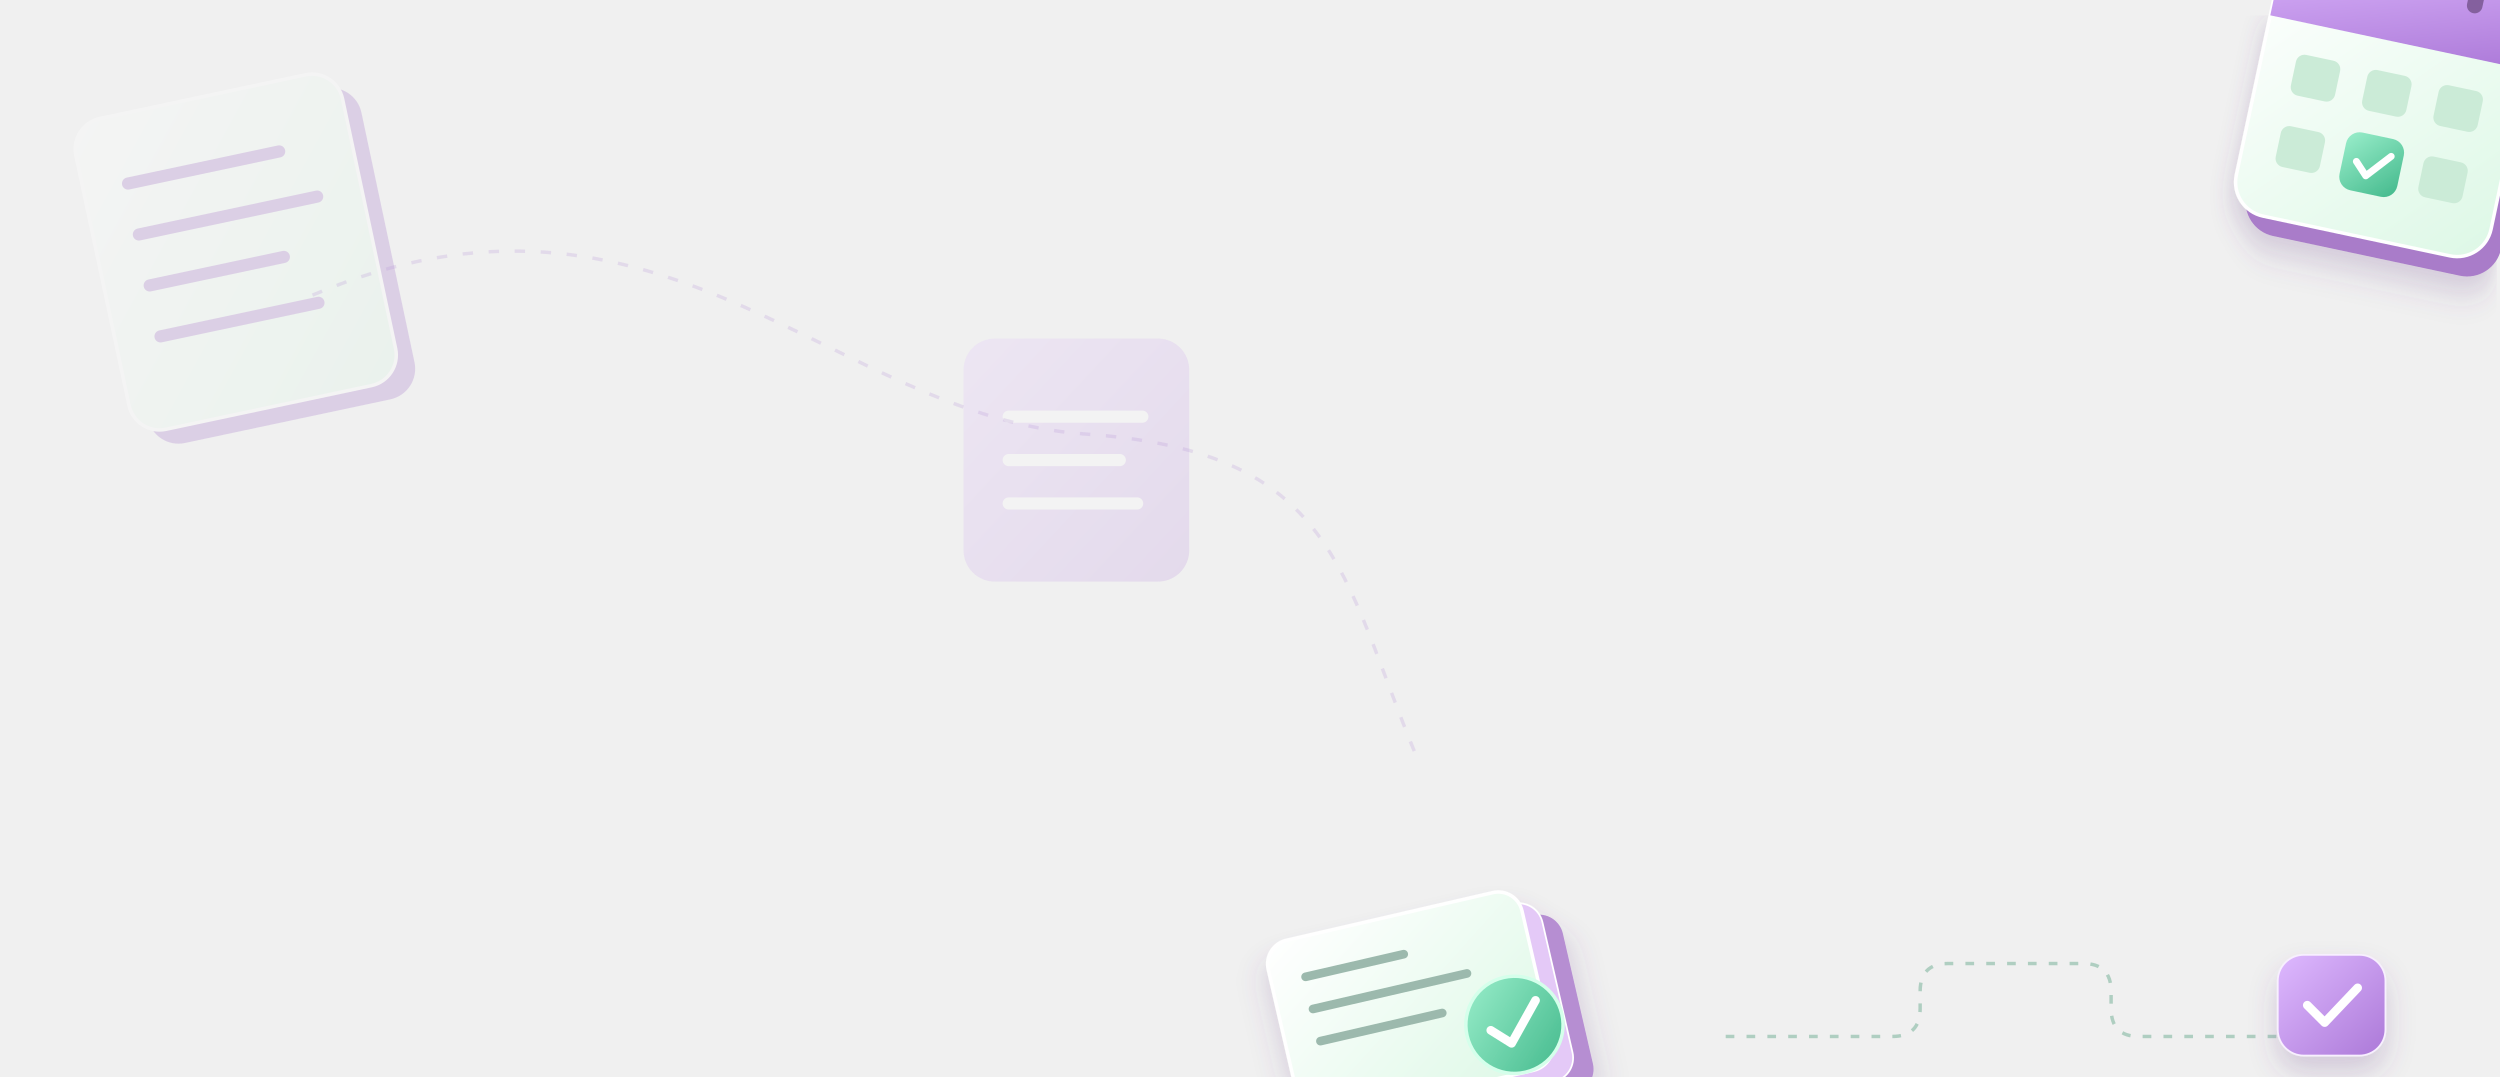
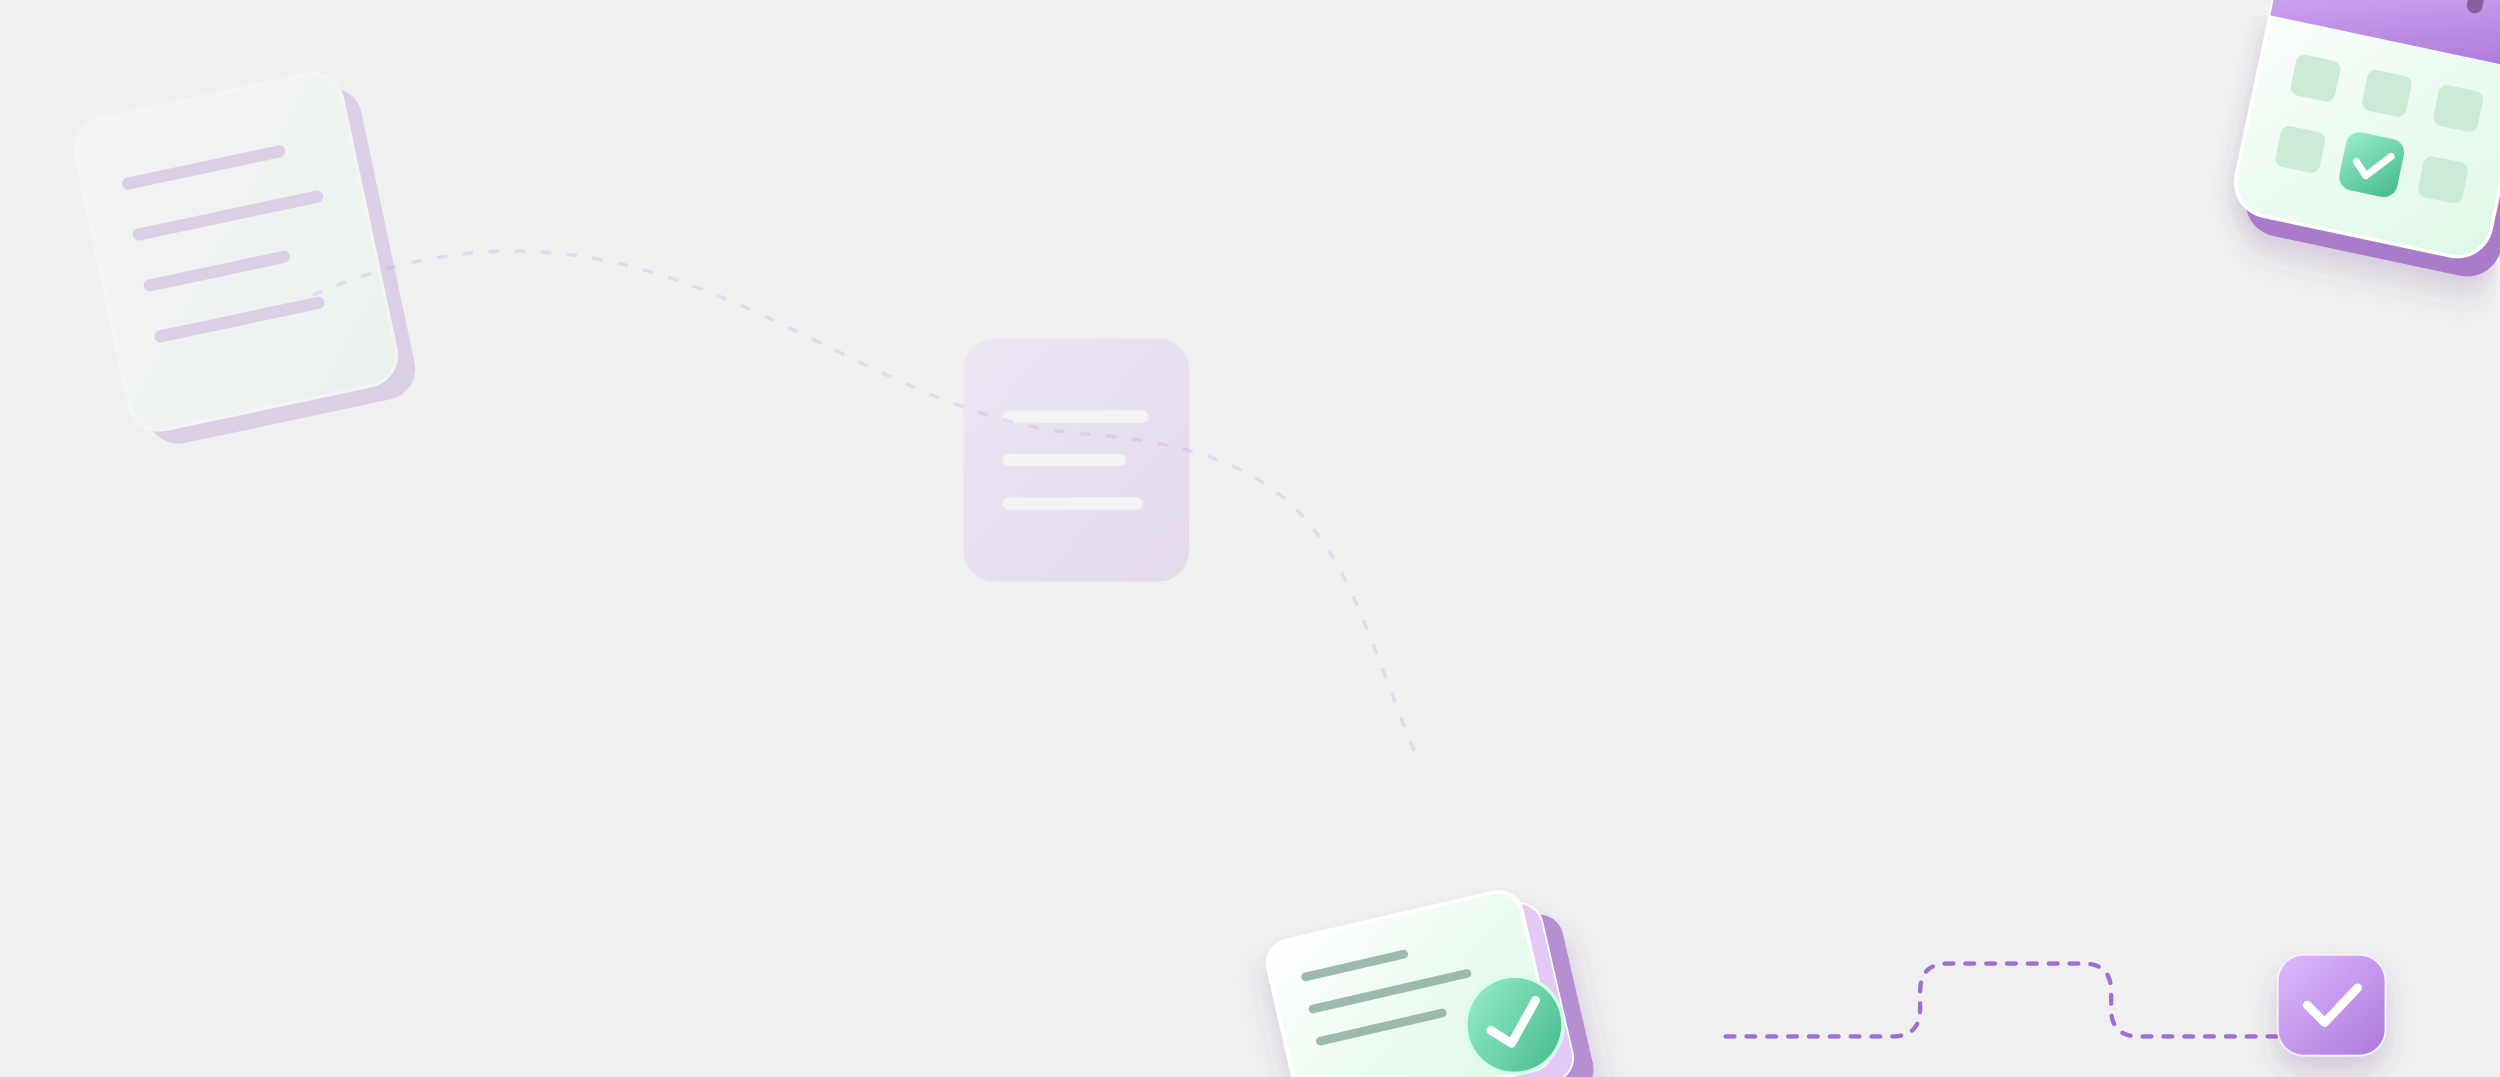
<svg xmlns="http://www.w3.org/2000/svg" width="1440" height="620" viewBox="0 0 1440 620" fill="none">
  <defs>
    <linearGradient id="paper" x1="0" y1="0" x2="1" y2="1">
      <stop stop-color="#FFFFFF" />
      <stop offset="1" stop-color="#DDF8E6" />
    </linearGradient>
    <linearGradient id="purple" x1="0" y1="0" x2="1" y2="1">
      <stop stop-color="#DEB9FF" />
      <stop offset="1" stop-color="#AC79D8" />
    </linearGradient>
    <linearGradient id="mint" x1="0" y1="0" x2="1" y2="1">
      <stop stop-color="#9AEECB" />
      <stop offset="1" stop-color="#43B98C" />
    </linearGradient>
    <filter id="depth" x="-40%" y="-40%" width="180%" height="190%">
      <feDropShadow dx="0" dy="9" stdDeviation="8" flood-color="#6C4688" flood-opacity=".22" />
    </filter>
  </defs>
  <g transform="translate(1300 -22) rotate(12 76 75)" filter="url(#depth)">
    <rect x="8" y="10" width="150" height="160" rx="20" fill="#A97CC9" />
    <rect width="150" height="160" rx="20" fill="url(#paper)" stroke="white" stroke-width="2" />
    <path d="M20 0H130Q150 0 150 20V46H0V20Q0 0 20 0Z" fill="url(#purple)" />
    <path d="M36 -5V16M114 -5V16" stroke="#84609E" stroke-width="9" stroke-linecap="round" />
    <g fill="#CBEBD7">
      <rect x="20" y="64" width="26" height="24" rx="5" />
      <rect x="62" y="64" width="26" height="24" rx="5" />
      <rect x="104" y="64" width="26" height="24" rx="5" />
      <rect x="20" y="106" width="26" height="24" rx="5" />
      <rect x="104" y="106" width="26" height="24" rx="5" />
    </g>
    <rect x="58" y="101" width="34" height="34" rx="8" fill="url(#mint)" />
    <path d="M66 118L73 125L85 111" stroke="white" stroke-width="4" stroke-linecap="round" stroke-linejoin="round" />
  </g>
  <g transform="translate(743 540) rotate(-13 92 62)" filter="url(#depth)">
    <rect x="20" y="0" width="150" height="105" rx="14" fill="#B68ED2" />
    <rect x="10" y="-9" width="150" height="105" rx="14" fill="#E4C9F7" stroke="white" />
    <rect y="-18" width="150" height="105" rx="14" fill="url(#paper)" stroke="white" stroke-width="2" />
    <path d="M20 5H78M20 24H111M20 43H92" stroke="#9CB9AD" stroke-width="5" stroke-linecap="round" />
    <circle cx="131" cy="59" r="28" fill="url(#mint)" stroke="#D5FFEB" stroke-width="2" />
    <path d="M117 59L127 69L146 48" stroke="white" stroke-width="5" stroke-linecap="round" stroke-linejoin="round" />
  </g>
  <path d="M994 597H1090Q1106 597 1106 581V571Q1106 555 1122 555H1200Q1216 555 1216 571V581Q1216 597 1232 597H1346" stroke="#8CBCA7" stroke-width="2" stroke-dasharray="5 7" opacity=".65" />
  <g transform="translate(1312 550)" filter="url(#depth)">
    <rect width="62" height="58" rx="15" fill="url(#purple)" stroke="#F8EFFF" />
    <path d="M17 29L27 39L46 19" stroke="white" stroke-width="5" stroke-linecap="round" stroke-linejoin="round" />
  </g>
  <g transform="translate(40 72) rotate(-12)" opacity=".3">
    <rect x="9" y="10" width="157" height="183" rx="18" fill="#AC83CD" />
    <rect width="157" height="183" rx="18" fill="url(#paper)" stroke="white" stroke-width="2" />
    <path d="M26 40H115M26 70H131M26 100H105M26 130H119" stroke="#AC83CD" stroke-width="7" stroke-linecap="round" />
  </g>
  <g transform="translate(555 195)" opacity=".19">
    <rect width="130" height="140" rx="18" fill="url(#purple)" />
    <path d="M26 45H103M26 70H90M26 95H100" stroke="white" stroke-width="7" stroke-linecap="round" />
  </g>
  <path d="M180 170C380 85 480 240 625 250S772 330 816 436" stroke="#B999D7" stroke-width="2" stroke-dasharray="6 9" opacity=".25" />
+   <style>
+   path[d^="M994 597H1090"] {
+     stroke: #9461cf;
+     stroke-width: 2.5;
+     stroke-linecap: round;
+     opacity: .9;
+     animation: gstReturnsDashTrain 1.2s linear infinite;
+   }
+   @keyframes gstReturnsDashTrain {
+     from { stroke-dashoffset: 0; }
+     to { stroke-dashoffset: -24; }
+   }
+   @media (prefers-reduced-motion: reduce) {
+     path[d^="M994 597H1090"] { animation: none; }
+   }
+ </style>
</svg>
